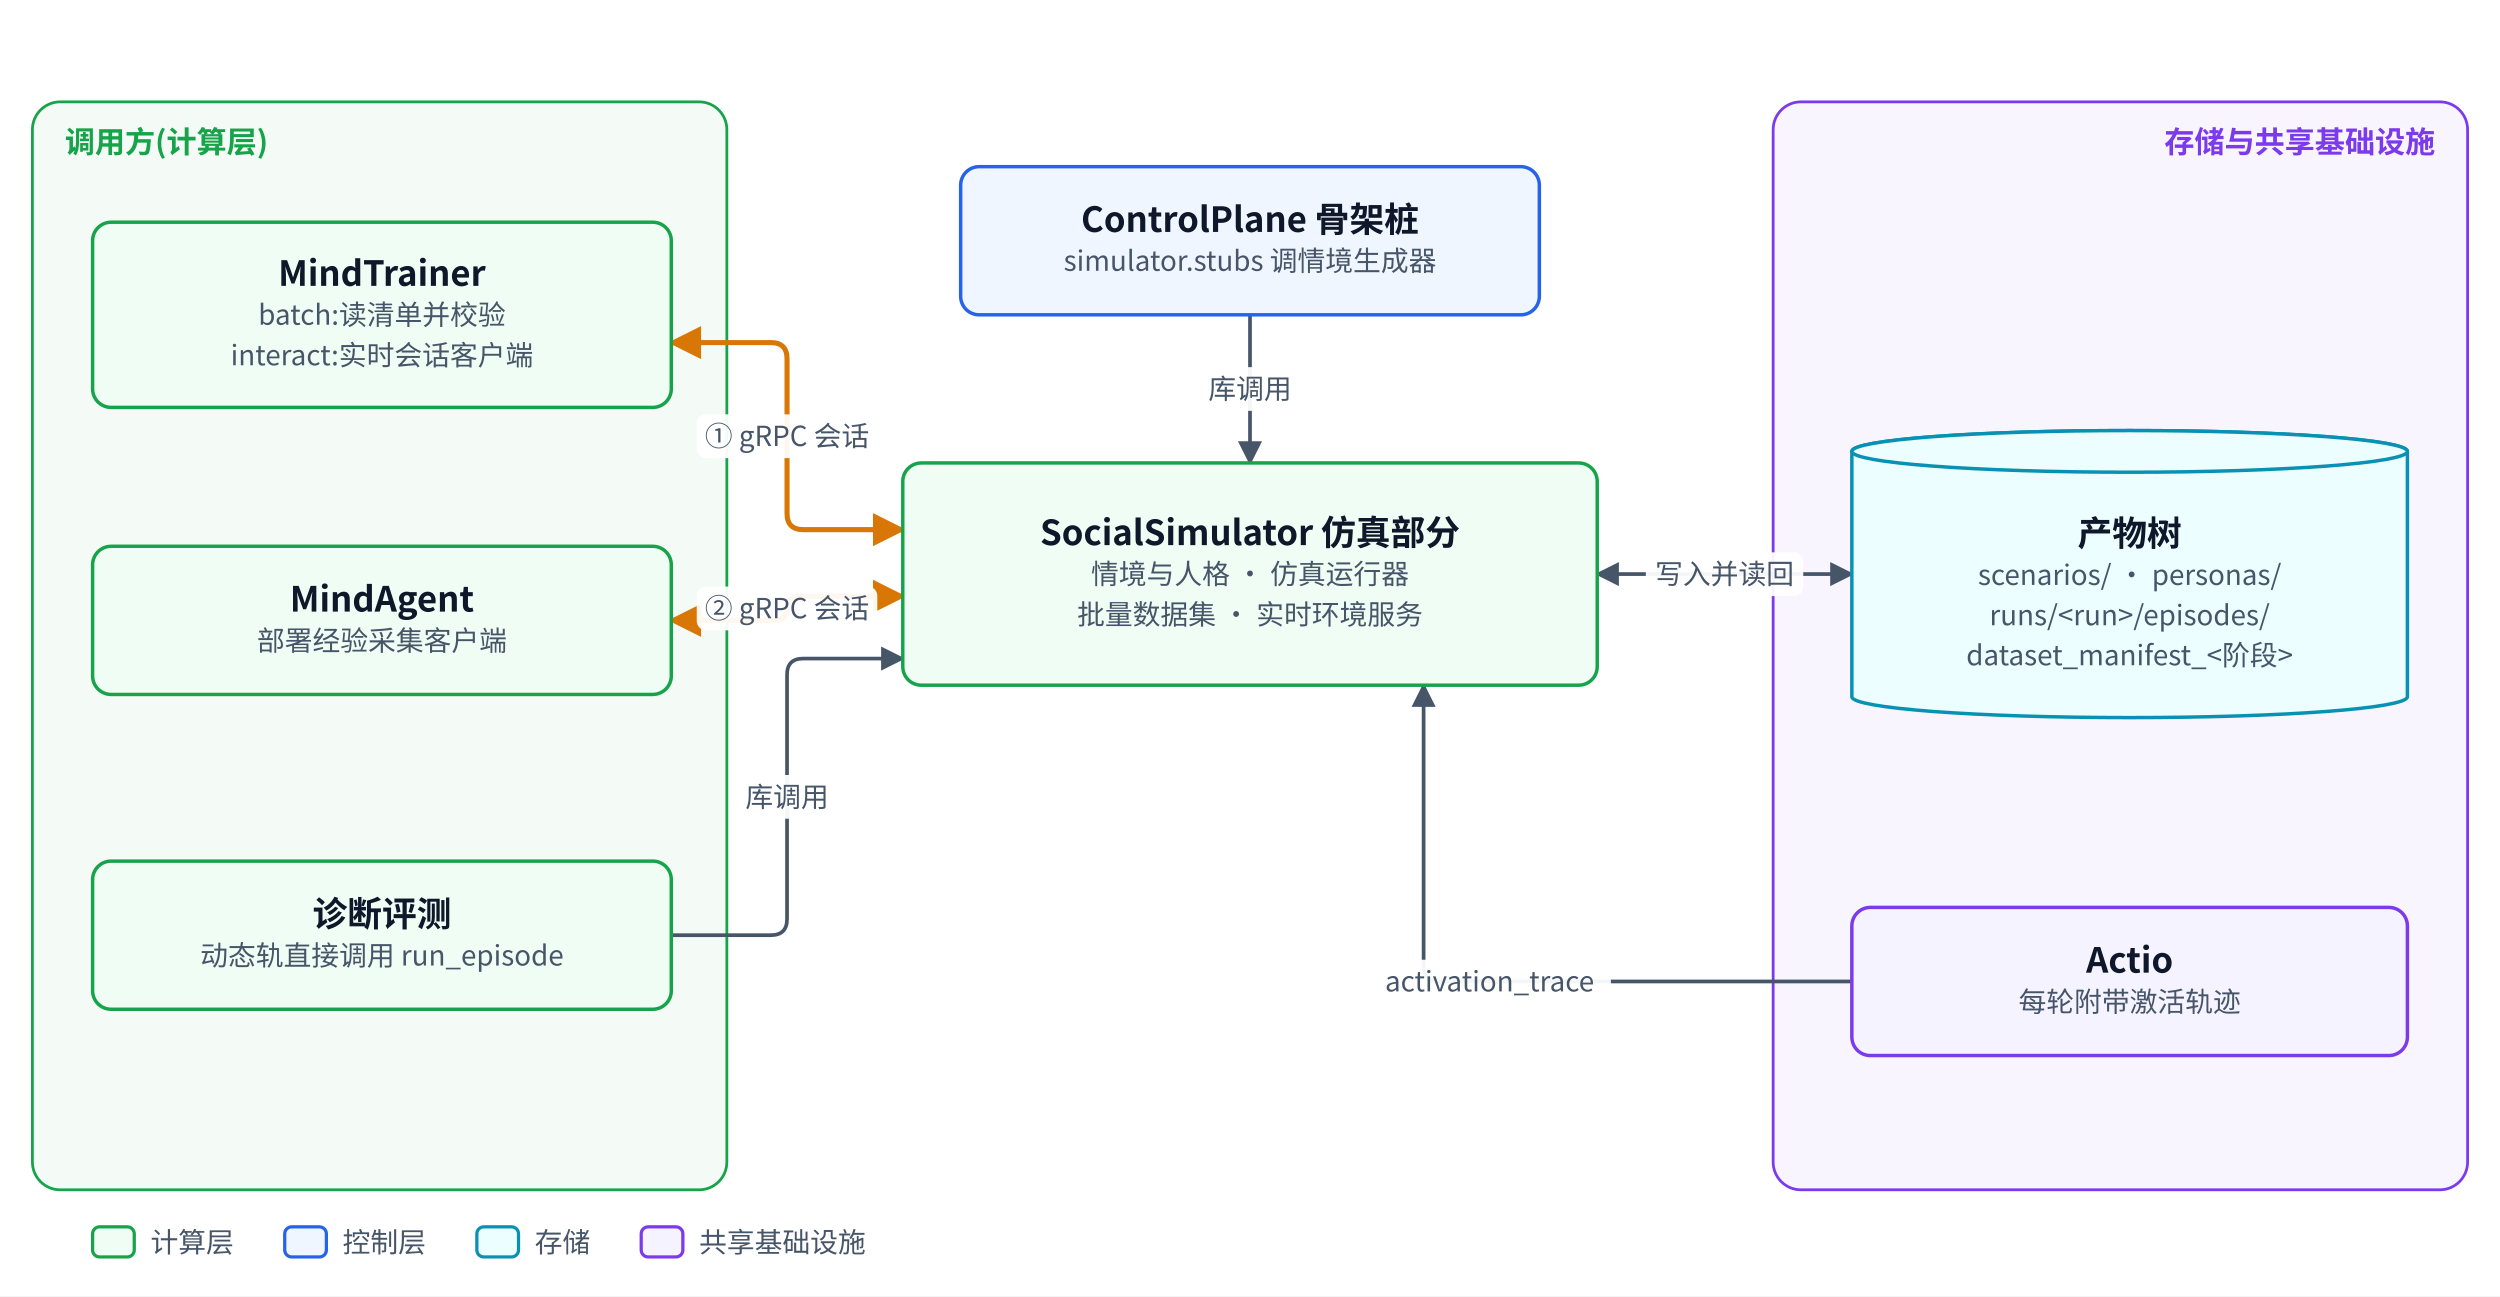
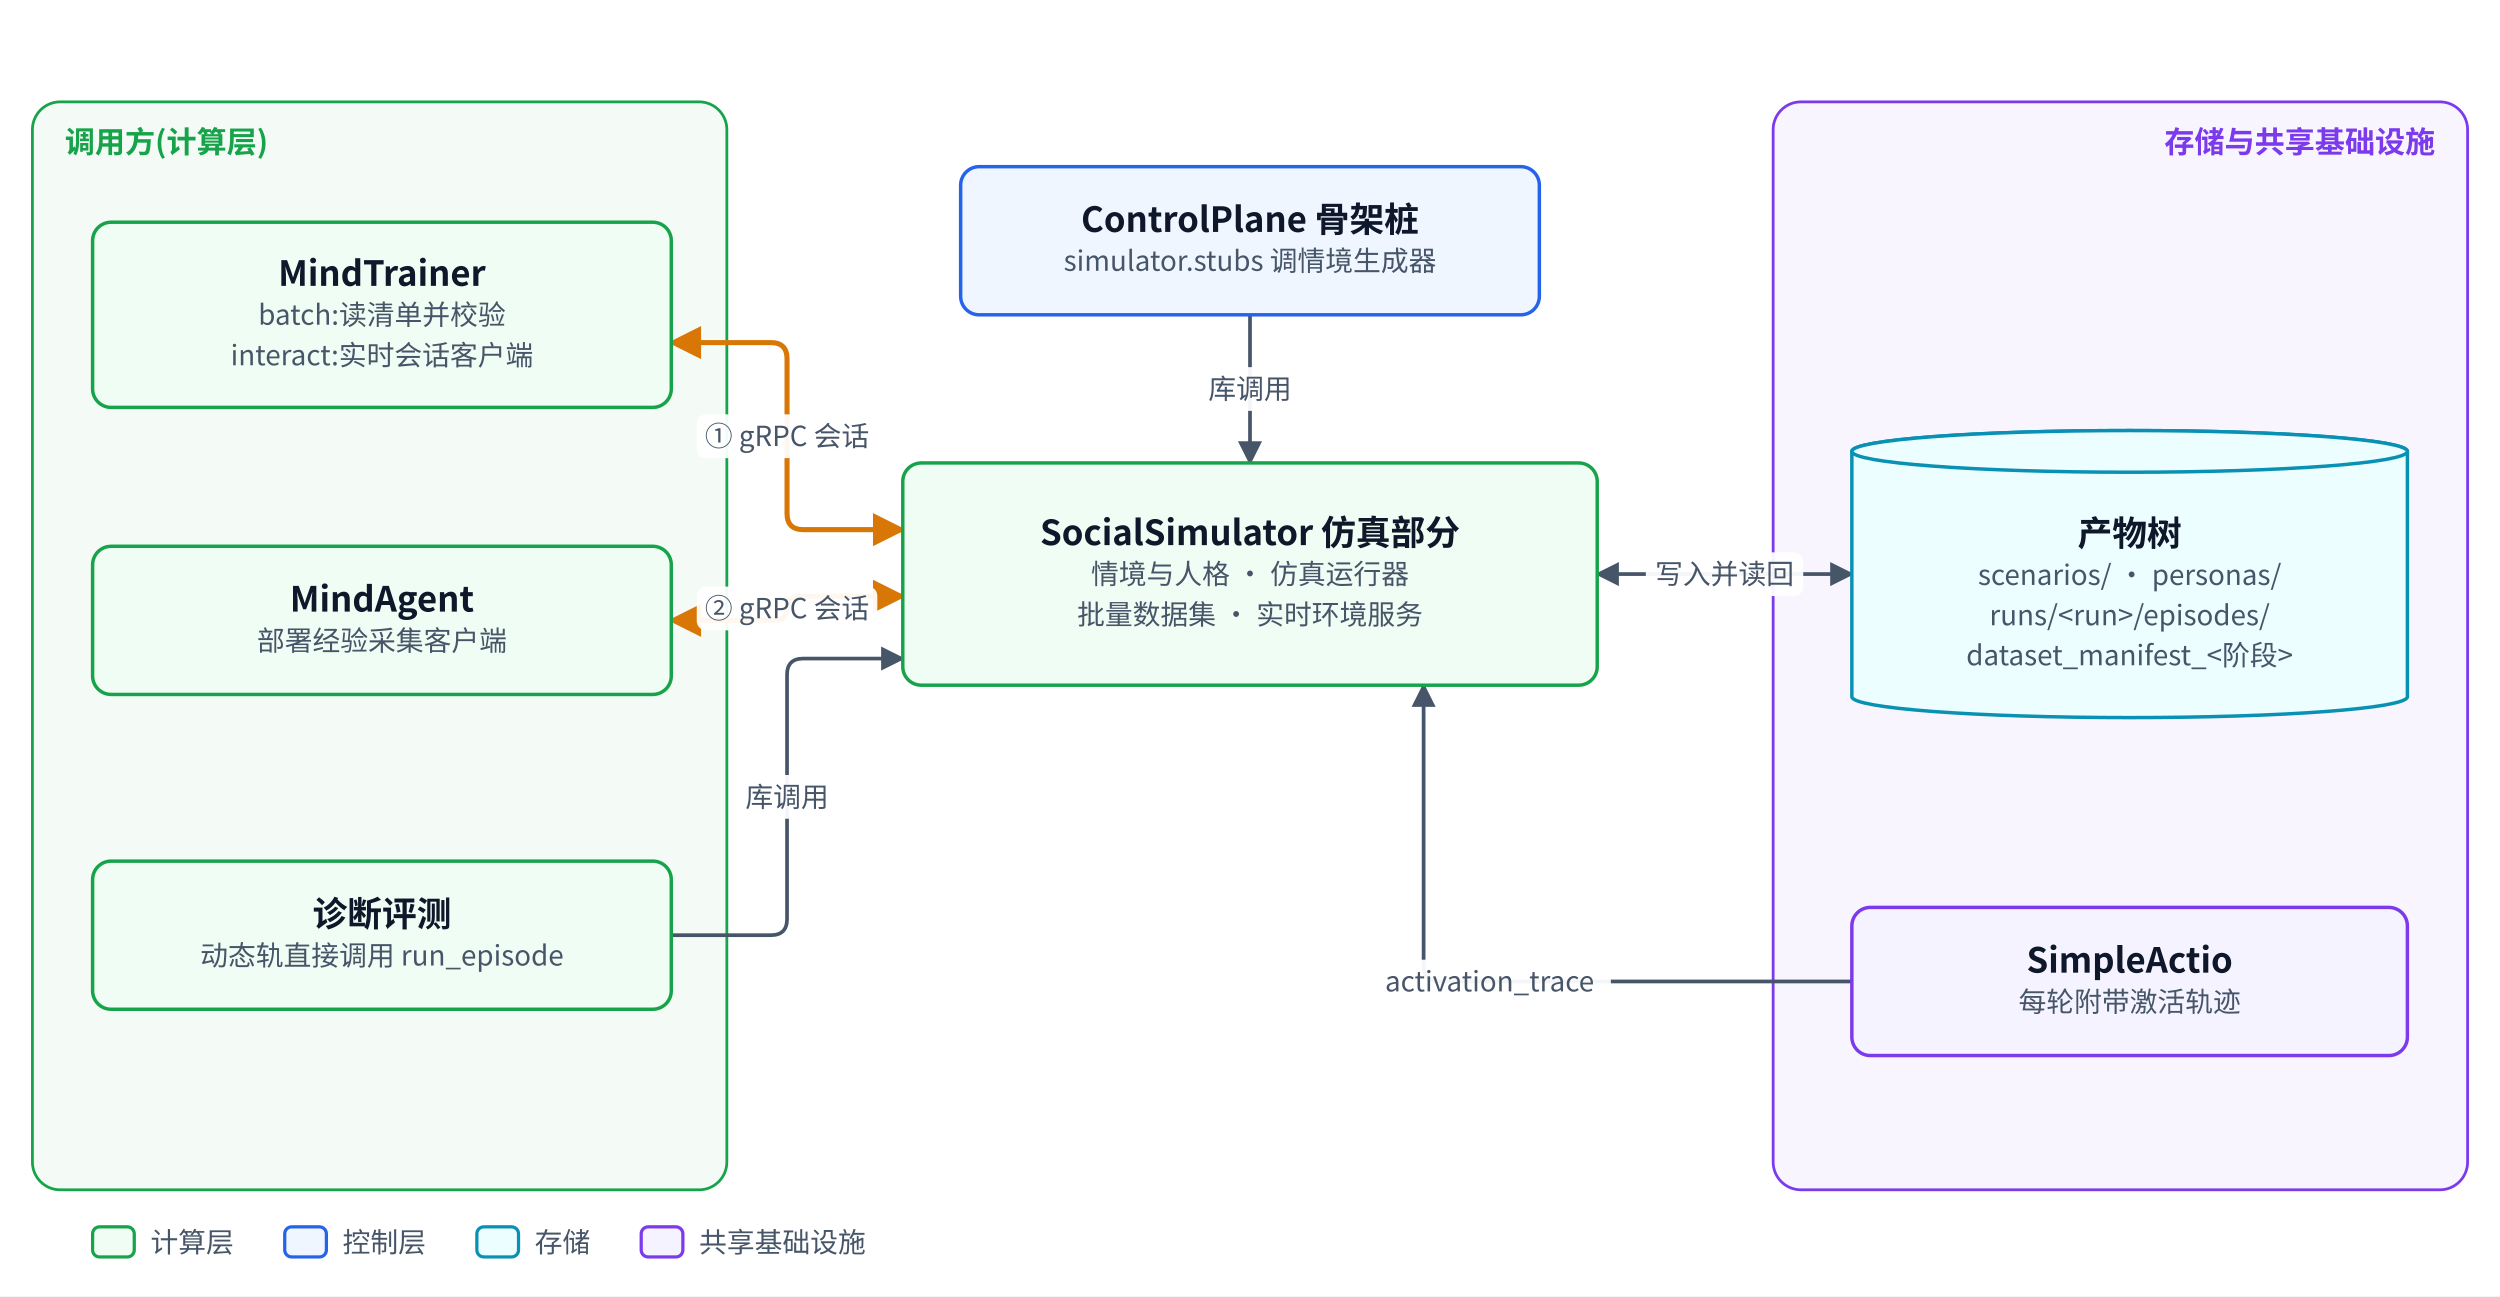
<svg xmlns="http://www.w3.org/2000/svg" viewBox="0 0 1080 560" width="1080" height="560" role="img" aria-labelledby="t d" font-family="-apple-system,BlinkMacSystemFont,'PingFang SC','Hiragino Sans GB','Noto Sans CJK SC','Microsoft YaHei','Segoe UI',Helvetica,Arial,sans-serif">
  <defs>
    <marker id="ah0" viewBox="0 0 10 10" refX="9" refY="5" markerWidth="6.5" markerHeight="6.5" orient="auto-start-reverse">
      <path d="M0,0 L10,5 L0,10 z" fill="#d97706" />
    </marker>
    <marker id="ah1" viewBox="0 0 10 10" refX="9" refY="5" markerWidth="6.5" markerHeight="6.5" orient="auto-start-reverse">
      <path d="M0,0 L10,5 L0,10 z" fill="#475569" />
    </marker>
  </defs>
  <rect width="1080" height="560" fill="#ffffff" />
  <rect x="14" y="44" width="300" height="470" rx="12" fill="#16a34a" fill-opacity="0.05" stroke="#16a34a" stroke-width="1.2" />
  <text x="28" y="66" text-anchor="start" font-size="13" font-weight="700" fill="#16a34a">调用方(计算层)</text>
  <rect x="766" y="44" width="300" height="470" rx="12" fill="#7c3aed" fill-opacity="0.05" stroke="#7c3aed" stroke-width="1.2" />
  <text x="1052" y="66" text-anchor="end" font-size="13" font-weight="700" fill="#7c3aed">存储与共享基础设施</text>
  <path d="M290.0,148.0 L333.0,148.0 Q340.0,148.0 340.0,155.0 L340.0,221.8 Q340.0,228.8 347.0,228.8 L390.0,228.8" fill="none" stroke="#d97706" stroke-width="2.2" stroke-linejoin="round" stroke-linecap="round" marker-end="url(#ah0)" marker-start="url(#ah0)" />
  <path d="M290.0,268.0 L334.8,268.0 Q340.0,268.0 340.0,262.8 L340.0,262.8 Q340.0,257.6 345.2,257.6 L390.0,257.6" fill="none" stroke="#d97706" stroke-width="2.2" stroke-linejoin="round" stroke-linecap="round" marker-end="url(#ah0)" marker-start="url(#ah0)" />
  <path d="M290.0,404.0 L333.0,404.0 Q340.0,404.0 340.0,397.0 L340.0,291.5 Q340.0,284.5 347.0,284.5 L390.0,284.5" fill="none" stroke="#475569" stroke-width="1.6" stroke-linejoin="round" stroke-linecap="round" marker-end="url(#ah1)" />
  <path d="M540.0,136.0 L540.0,200.0" fill="none" stroke="#475569" stroke-width="1.6" stroke-linejoin="round" stroke-linecap="round" marker-end="url(#ah1)" />
  <path d="M690.0,248.0 L800.0,248.0" fill="none" stroke="#475569" stroke-width="1.6" stroke-linejoin="round" stroke-linecap="round" marker-end="url(#ah1)" marker-start="url(#ah1)" />
  <path d="M800.0,424.0 L622.0,424.0 Q615.0,424.0 615.0,417.0 L615.0,296.0" fill="none" stroke="#475569" stroke-width="1.6" stroke-linejoin="round" stroke-linecap="round" marker-end="url(#ah1)" />
  <rect x="40" y="96" width="250" height="80" rx="8" fill="#f0fdf4" stroke="#16a34a" stroke-width="1.5" />
  <text x="165.0" y="123.5" text-anchor="middle" font-size="15" font-weight="700" fill="#0f172a">MindTrainer</text>
  <text x="165.0" y="140.3" text-anchor="middle" font-size="12" fill="#475569">batch:读清单并校验</text>
  <text x="165.0" y="157.8" text-anchor="middle" font-size="12" fill="#475569">interact:实时会话客户端</text>
  <rect x="40" y="236" width="250" height="64" rx="8" fill="#f0fdf4" stroke="#16a34a" stroke-width="1.5" />
  <text x="165.0" y="264.2" text-anchor="middle" font-size="15" font-weight="700" fill="#0f172a">MindAgent</text>
  <text x="165.0" y="281.1" text-anchor="middle" font-size="12" fill="#475569">部署经验采集客户端</text>
  <rect x="40" y="372" width="250" height="64" rx="8" fill="#f0fdf4" stroke="#16a34a" stroke-width="1.5" />
  <text x="165.0" y="400.2" text-anchor="middle" font-size="15" font-weight="700" fill="#0f172a">诊断评测</text>
  <text x="165.0" y="417.1" text-anchor="middle" font-size="12" fill="#475569">动态轨直接调用 run_episode</text>
  <rect x="390" y="200" width="300" height="96" rx="8" fill="#f0fdf4" stroke="#16a34a" stroke-width="1.5" />
  <text x="540.0" y="235.5" text-anchor="middle" font-size="15" font-weight="700" fill="#0f172a">SocialSimulator 仿真部分</text>
  <text x="540.0" y="252.3" text-anchor="middle" font-size="12" fill="#475569">情境与人格 · 仿真运行器</text>
  <text x="540.0" y="269.8" text-anchor="middle" font-size="12" fill="#475569">批量数据集 · 实时环境服务</text>
  <rect x="415" y="72" width="250" height="64" rx="8" fill="#eff6ff" stroke="#2563eb" stroke-width="1.5" />
  <text x="540.0" y="100.2" text-anchor="middle" font-size="15" font-weight="700" fill="#0f172a">ControlPlane 骨架桩</text>
  <text x="540.0" y="117.0" text-anchor="middle" font-size="12" fill="#475569">simulator.stubs 调情境生成器</text>
  <path d="M800,195 a120.0,9 0 0 1 240,0 v106 a120.0,9 0 0 1 -240,0 z" fill="#ecfeff" stroke="#0891b2" stroke-width="1.5" />
  <ellipse cx="920.0" cy="195" rx="120.0" ry="9" fill="#ecfeff" stroke="#0891b2" stroke-width="1.5" />
  <text x="920.0" y="235.8" text-anchor="middle" font-size="15" font-weight="700" fill="#0f172a">产物树</text>
  <text x="920.0" y="252.7" text-anchor="middle" font-size="12" fill="#475569">scenarios/ · personas/</text>
  <text x="920.0" y="270.1" text-anchor="middle" font-size="12" fill="#475569">runs/&lt;run&gt;/episodes/</text>
  <text x="920.0" y="287.4" text-anchor="middle" font-size="12" fill="#475569">dataset_manifest_&lt;阶段&gt;</text>
  <rect x="800" y="392" width="240" height="64" rx="8" fill="#f5f3ff" stroke="#7c3aed" stroke-width="1.5" />
-   <text x="920.0" y="420.2" text-anchor="middle" font-size="15" font-weight="700" fill="#0f172a">Actio</text>
+   <text x="920.0" y="420.2" text-anchor="middle" font-size="15" font-weight="700" fill="#0f172a">SimpleActio</text>
  <text x="920.0" y="437.1" text-anchor="middle" font-size="12" fill="#475569">每轮附带激活轨迹</text>
  <rect x="301.0" y="179.0" width="78.0" height="18.9" rx="4" fill="#ffffff" fill-opacity="0.94" />
  <text x="340.0" y="192.7" text-anchor="middle" font-size="12" fill="#475569">① gRPC 会话</text>
  <rect x="301.0" y="253.4" width="78.0" height="18.9" rx="4" fill="#ffffff" fill-opacity="0.94" />
  <text x="340.0" y="267.1" text-anchor="middle" font-size="12" fill="#475569">② gRPC 会话</text>
  <rect x="318.0" y="334.8" width="44.0" height="18.9" rx="4" fill="#ffffff" fill-opacity="0.94" />
  <text x="340.0" y="348.6" text-anchor="middle" font-size="12" fill="#475569">库调用</text>
  <rect x="518.0" y="158.6" width="44.0" height="18.9" rx="4" fill="#ffffff" fill-opacity="0.94" />
  <text x="540.0" y="172.3" text-anchor="middle" font-size="12" fill="#475569">库调用</text>
  <rect x="711.0" y="238.6" width="68.0" height="18.9" rx="4" fill="#ffffff" fill-opacity="0.94" />
  <text x="745.0" y="252.3" text-anchor="middle" font-size="12" fill="#475569">写入并读回</text>
  <rect x="591.1" y="414.6" width="104.8" height="18.9" rx="4" fill="#ffffff" fill-opacity="0.94" />
  <text x="643.5" y="428.3" text-anchor="middle" font-size="12" fill="#475569">activation_trace</text>
  <rect x="40" y="530" width="18" height="13" rx="3" fill="#f0fdf4" stroke="#16a34a" stroke-width="1.4" />
  <text x="65" y="541" font-size="12" fill="#475569">计算层</text>
  <rect x="123.0" y="530" width="18" height="13" rx="3" fill="#eff6ff" stroke="#2563eb" stroke-width="1.4" />
  <text x="148.0" y="541" font-size="12" fill="#475569">控制层</text>
  <rect x="206.0" y="530" width="18" height="13" rx="3" fill="#ecfeff" stroke="#0891b2" stroke-width="1.4" />
  <text x="231.0" y="541" font-size="12" fill="#475569">存储</text>
  <rect x="277.0" y="530" width="18" height="13" rx="3" fill="#f5f3ff" stroke="#7c3aed" stroke-width="1.4" />
  <text x="302.0" y="541" font-size="12" fill="#475569">共享基础设施</text>
</svg>
